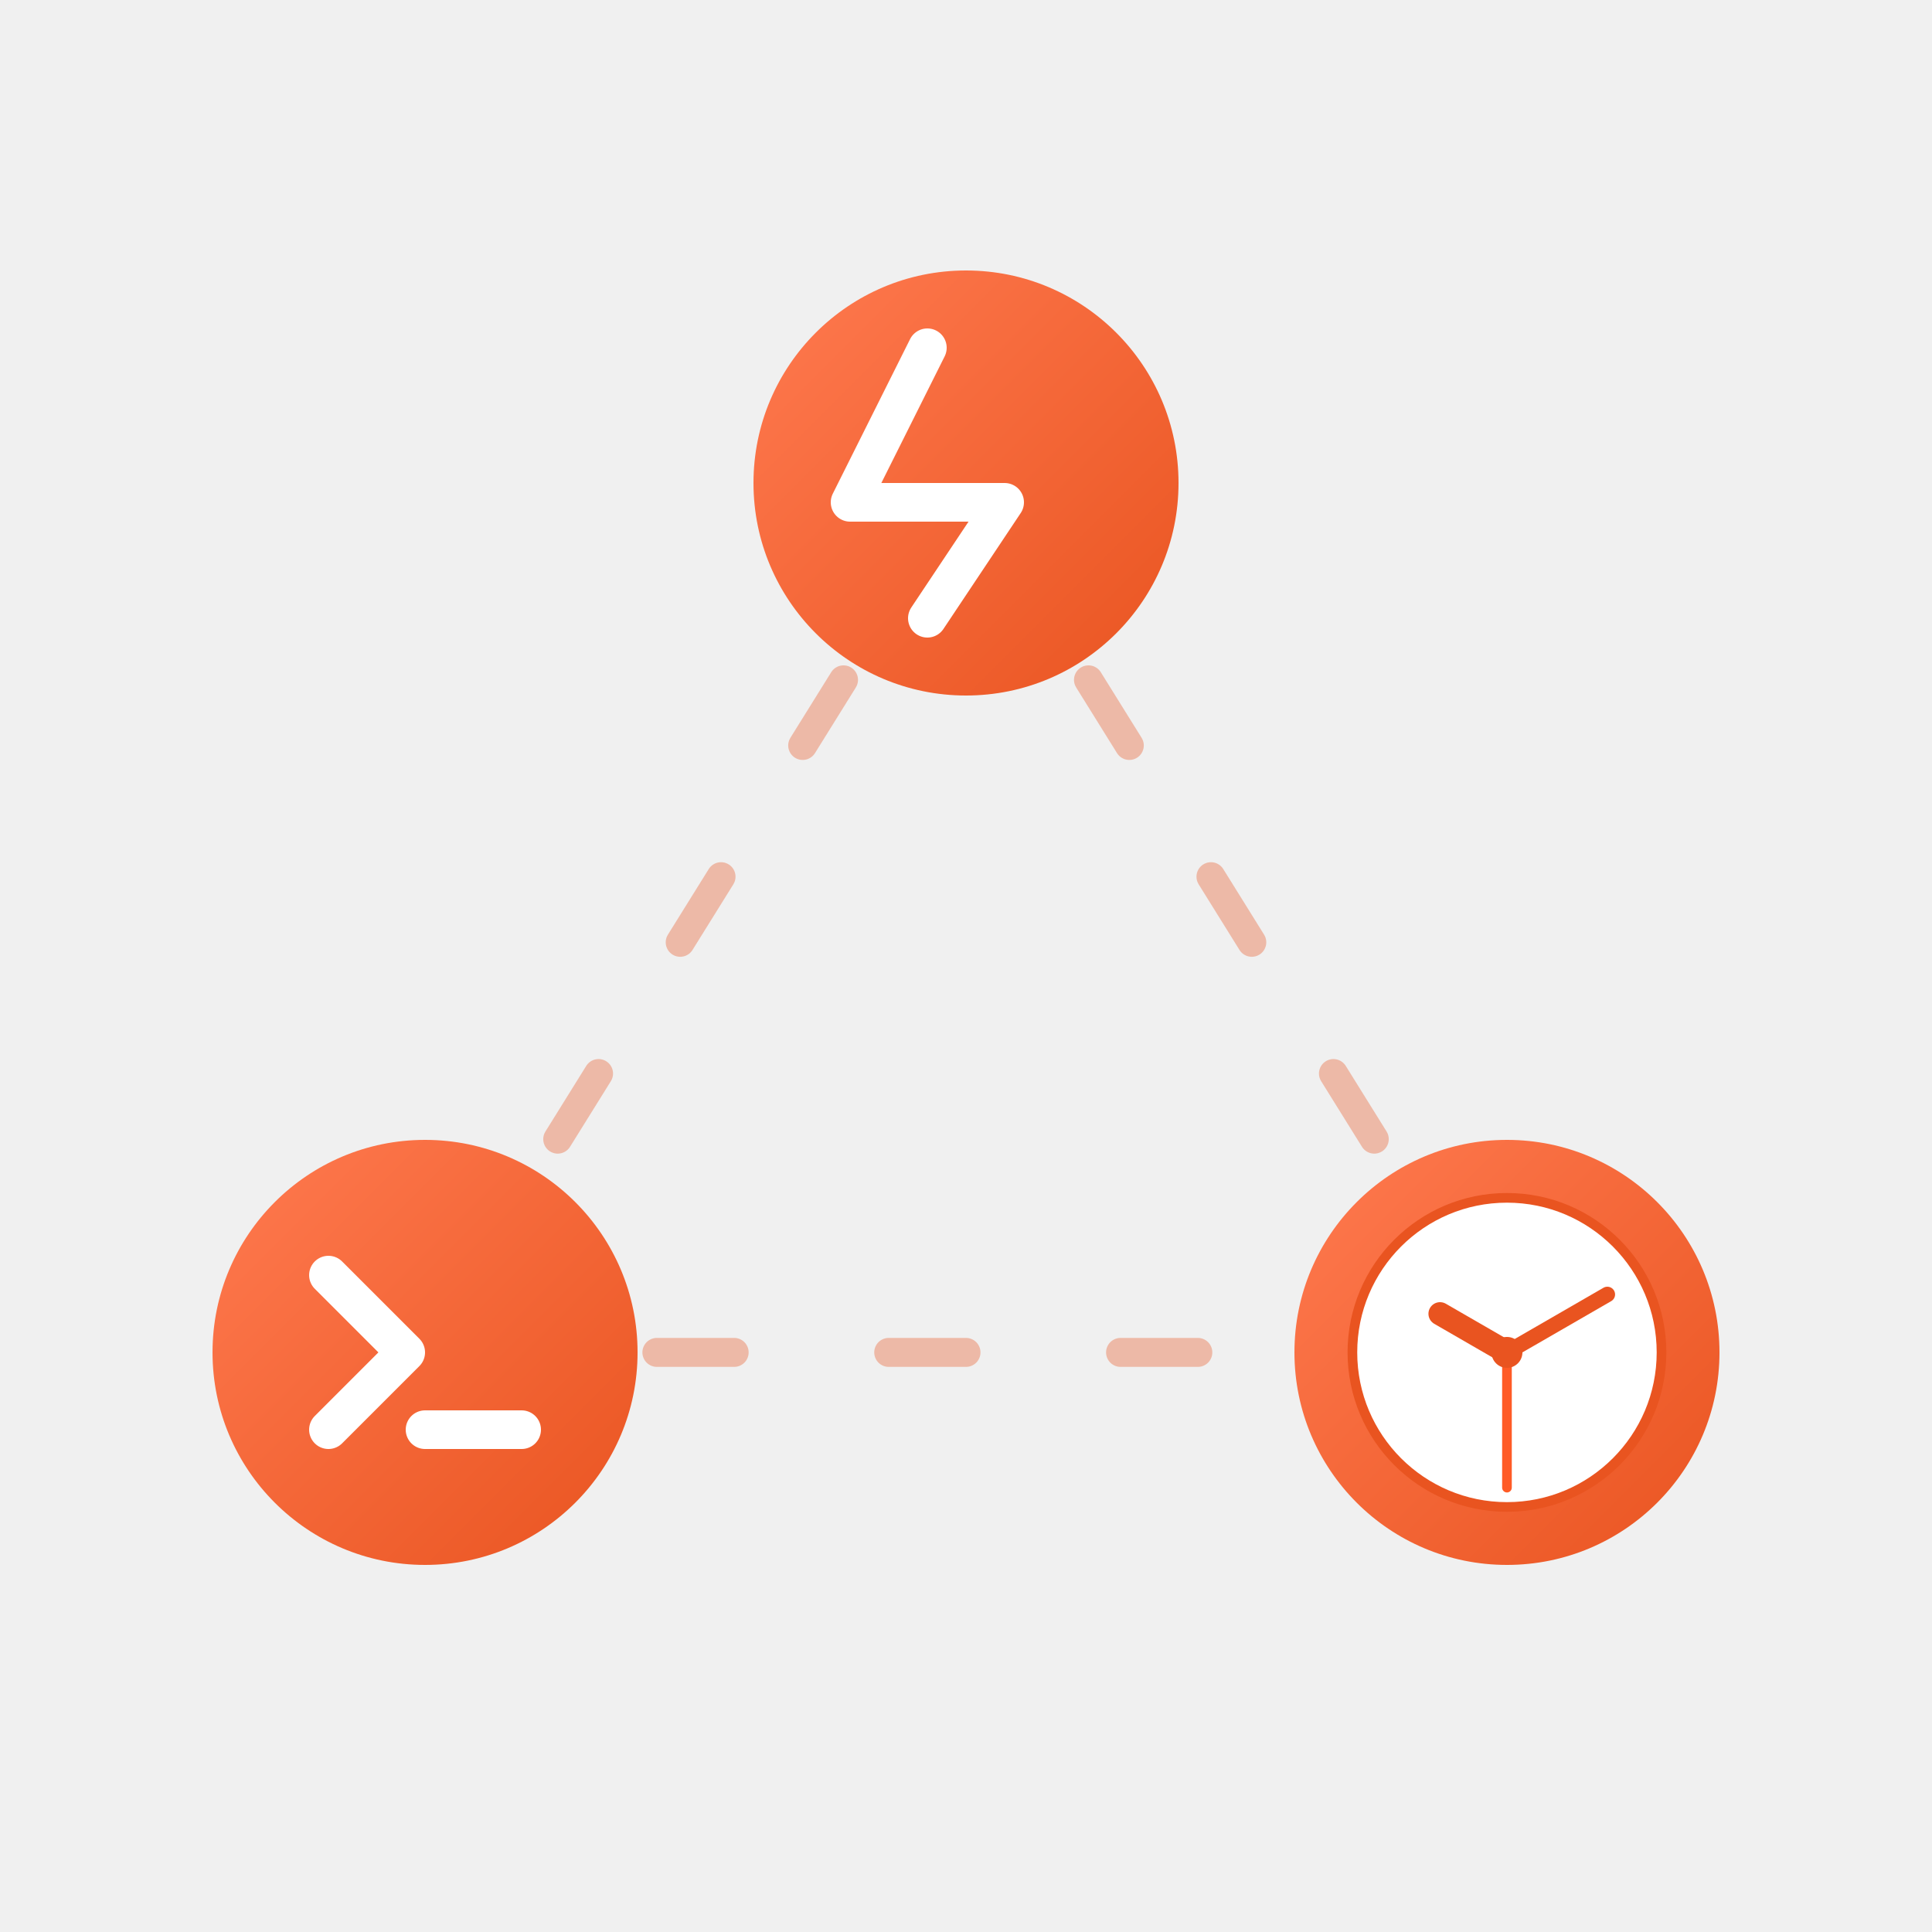
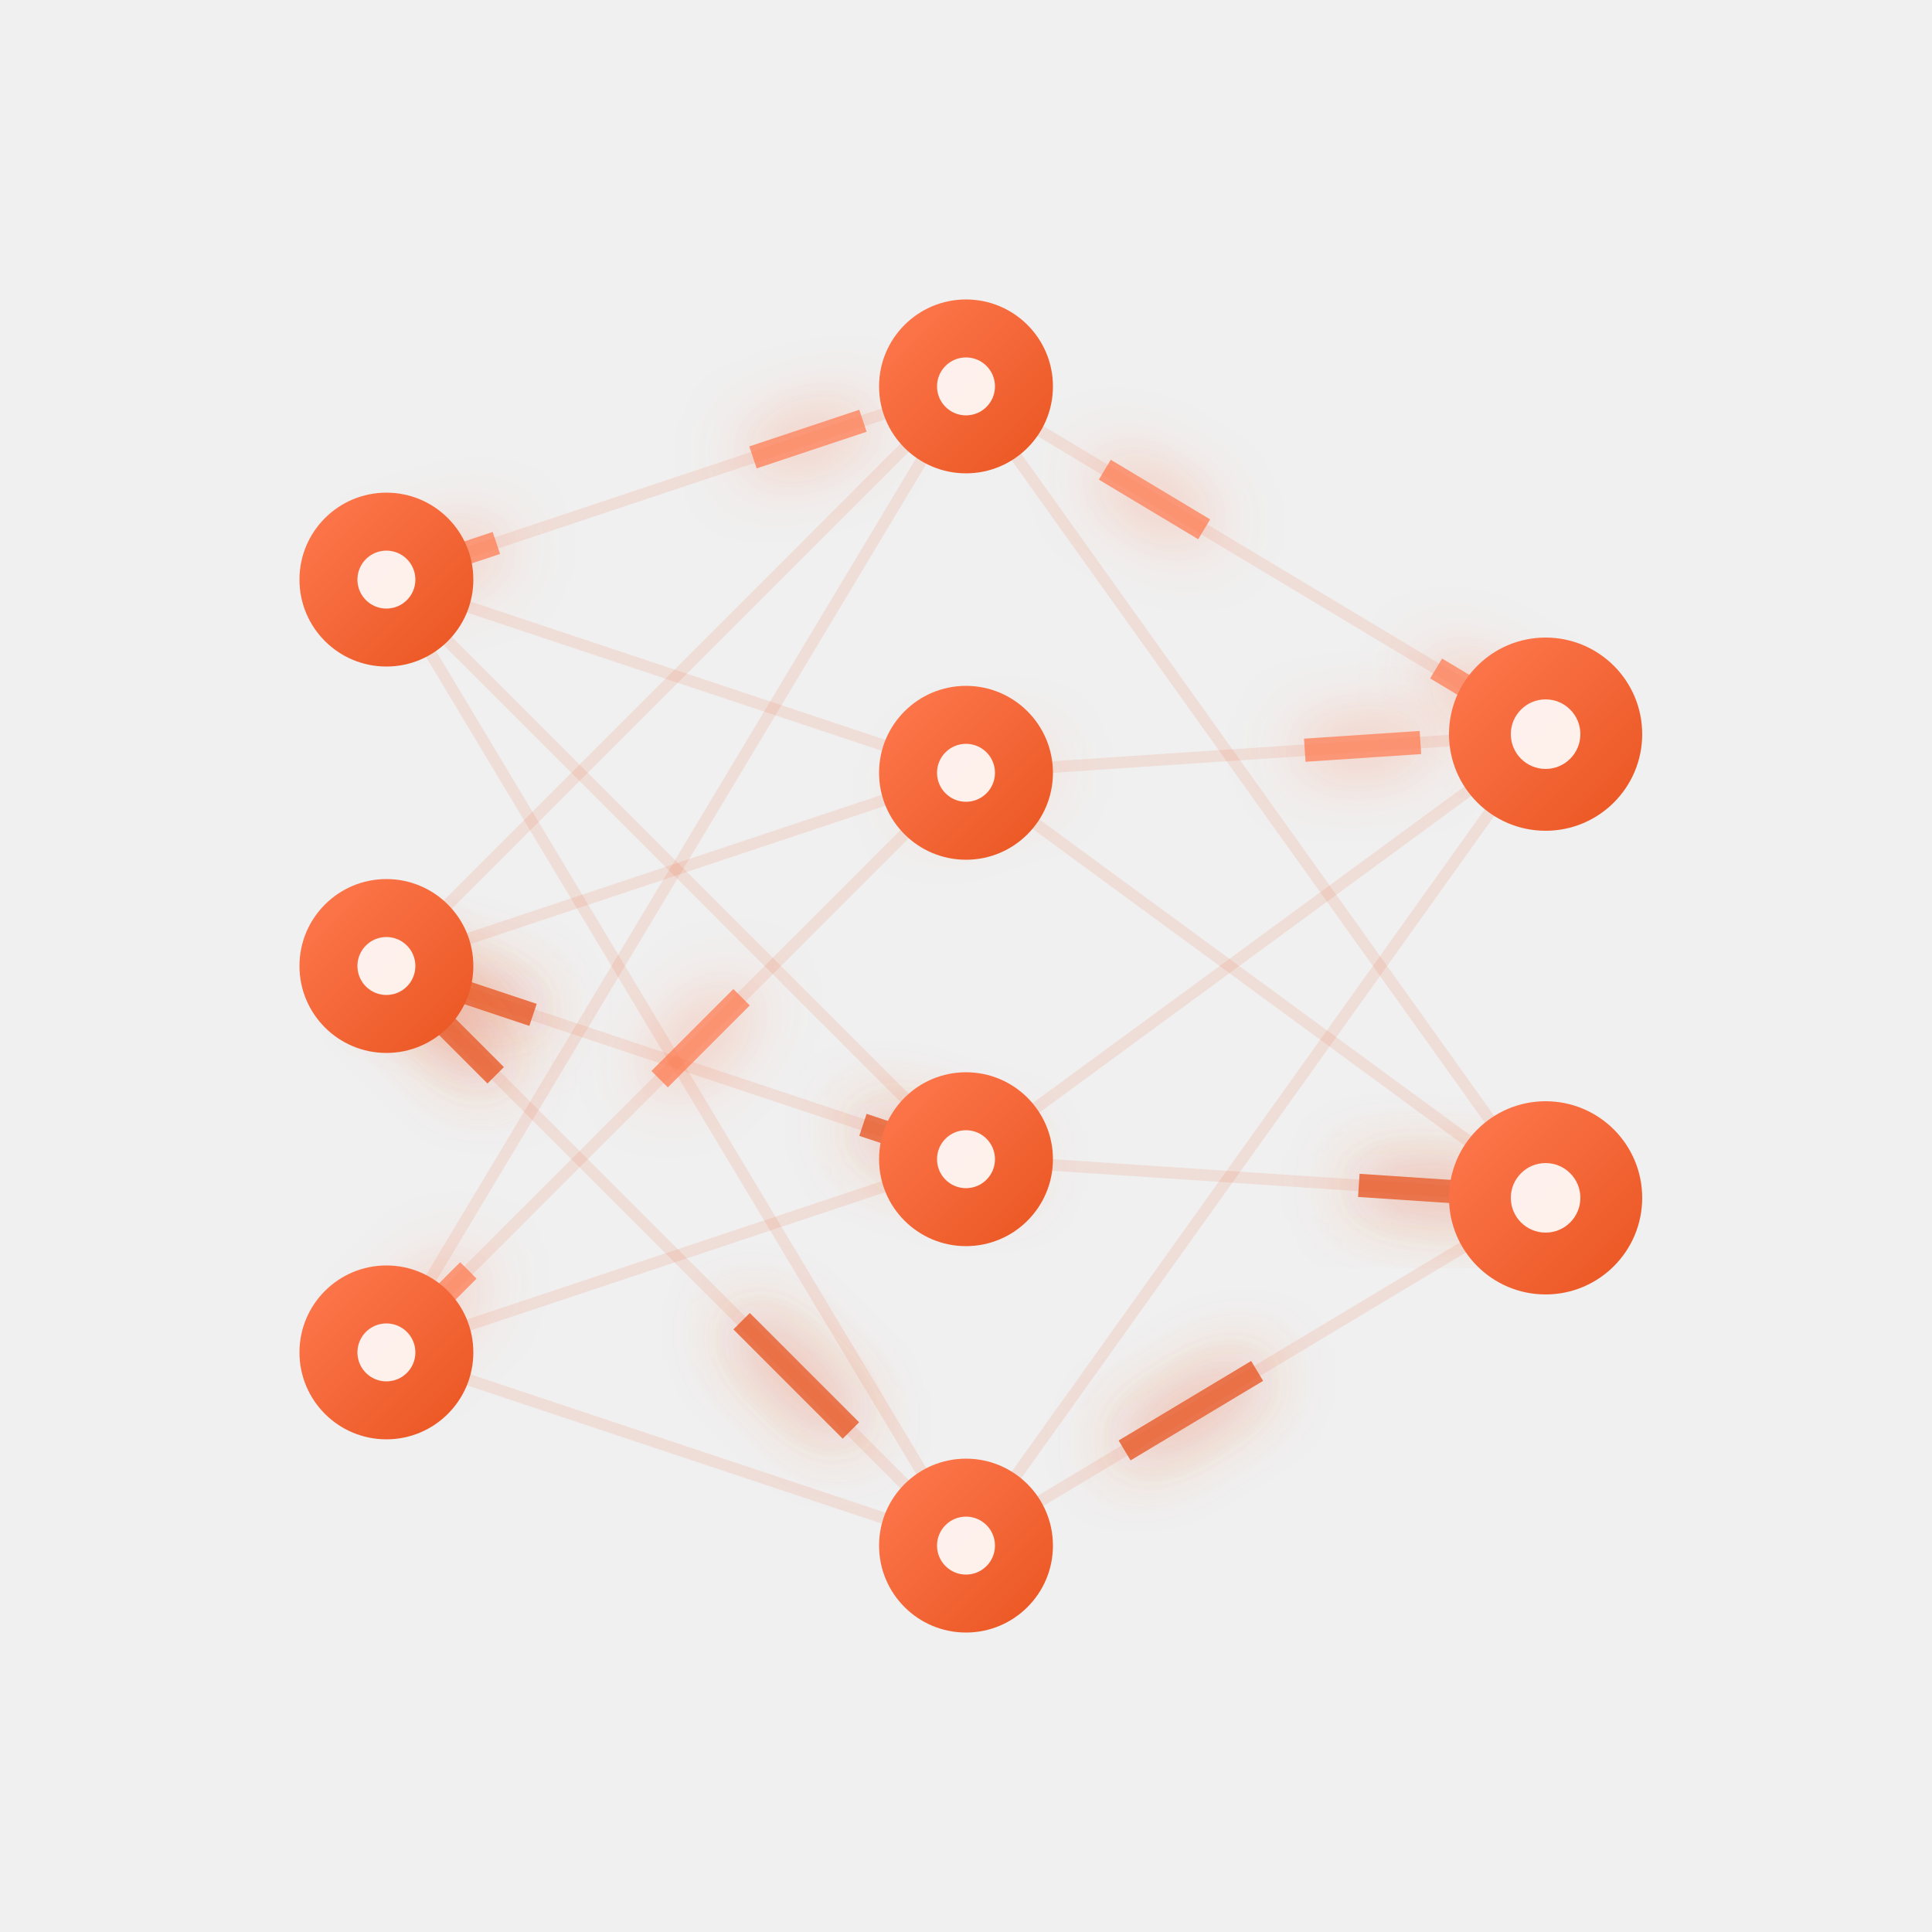
<svg xmlns="http://www.w3.org/2000/svg" viewBox="0 0 100 100" id="ai-bytes-logo">
  <defs>
    <linearGradient id="brand-grad" x1="0%" y1="0%" x2="100%" y2="100%">
      <stop offset="0%" stop-color="#FF7A50" />
      <stop offset="100%" stop-color="#E95420" />
    </linearGradient>
+     <filter id="glow" x="-30%" y="-30%" width="160%" height="160%">
+       <feGaussianBlur stdDeviation="1.8" result="blur" />
+       <feMerge>
+         <feMergeNode in="blur" />
+         <feMergeNode in="SourceGraphic" />
+       </feMerge>
+     </filter>
  </defs>
  <style>
-     /* CSS Animations */
-     @keyframes pulse {
-       0%, 100% { transform: scale(1); opacity: 0.95; }
-       50% { transform: scale(1.03); opacity: 1; }
+     /* Global classes */
+     .conn-line {
+       stroke: #E95420;
+       stroke-width: 0.6;
+       opacity: 0.12;
+       transition: opacity 0.3s;
    }
-     @keyframes dash {
-       to { stroke-dashoffset: -24; }
+     html.dark .conn-line {
+       opacity: 0.22;
    }
-     .pulsing-group {
-       transform-origin: 50px 50px;
-       animation: pulse 4s ease-in-out infinite;
+ 
+     /* Signal flow animations */
+     @keyframes signal-flow {
+       0% {
+         stroke-dashoffset: 40;
+       }
+       100% {
+         stroke-dashoffset: 0;
+       }
    }
-     .connection-line {
+     .signal-path {
+       stroke: #FF7A50;
+       stroke-width: 1.2;
+       fill: none;
+       stroke-dasharray: 6, 14;
+       animation: signal-flow 2.2s linear infinite;
+       opacity: 0.75;
+       filter: url(#glow);
+     }
+     .signal-path-2 {
      stroke: #E95420;
-       stroke-width: 1.5;
-       stroke-dasharray: 4, 8;
-       stroke-linecap: round;
-       opacity: 0.35;
-       animation: dash 2s linear infinite;
+       stroke-width: 1.2;
+       fill: none;
+       stroke-dasharray: 8, 18;
+       animation: signal-flow 1.8s linear infinite;
+       opacity: 0.8;
+       filter: url(#glow);
    }
+ 
+     /* Node animations */
+     @keyframes node-pulse {
+       0%, 100% {
+         transform: scale(1);
+         filter: drop-shadow(0 0 1px rgba(233, 84, 32, 0.3));
+       }
+       50% {
+         transform: scale(1.15);
+         filter: drop-shadow(0 0 5px rgba(233, 84, 32, 0.75));
+       }
+     }
+     .node {
+       fill: url(#brand-grad);
+       transform-origin: center;
+       animation: node-pulse 3s ease-in-out infinite;
+     }
+     .node-core {
+       fill: #FFFFFF;
+       opacity: 0.9;
+     }
+ 
+     /* Animation delays for organic/staggered appearance */
+     .node-i1 { animation-delay: 0s; transform-origin: 20px 30px; }
+     .node-i2 { animation-delay: 0.4s; transform-origin: 20px 50px; }
+     .node-i3 { animation-delay: 0.8s; transform-origin: 20px 70px; }
+ 
+     .node-h1 { animation-delay: 0.2s; transform-origin: 50px 20px; }
+     .node-h2 { animation-delay: 0.6s; transform-origin: 50px 40px; }
+     .node-h3 { animation-delay: 1.0s; transform-origin: 50px 60px; }
+     .node-h4 { animation-delay: 1.4s; transform-origin: 50px 80px; }
+ 
+     .node-o1 { animation-delay: 0.5s; transform-origin: 80px 38px; }
+     .node-o2 { animation-delay: 1.1s; transform-origin: 80px 62px; }
  </style>
-   <g fill="none">
-     <line x1="50" y1="25" x2="22" y2="70" class="connection-line" />
-     <line x1="50" y1="25" x2="78" y2="70" class="connection-line" />
-     <line x1="22" y1="70" x2="78" y2="70" class="connection-line" />
-   </g>
-   <g class="pulsing-group">
-     <circle cx="50" cy="25" r="11" fill="url(#brand-grad)" />
-     <path d="M48 18L44 26H52L48 32" fill="none" stroke="#FFF" stroke-width="2" stroke-linecap="round" stroke-linejoin="round" />
-   </g>
-   <g class="pulsing-group">
-     <circle cx="22" cy="70" r="11" fill="url(#brand-grad)" />
-     <path d="M17 66L21 70L17 74" fill="none" stroke="#FFF" stroke-width="2" stroke-linecap="round" stroke-linejoin="round" />
-     <line x1="22" y1="74" x2="27" y2="74" stroke="#FFF" stroke-width="2" stroke-linecap="round" />
-   </g>
-   <g class="pulsing-group">
-     <circle cx="78" cy="70" r="11" fill="url(#brand-grad)" />
-     <circle cx="78" cy="70" r="8" fill="#FFF" stroke="#E95420" stroke-width="0.5" />
-     <line id="hour-hand" x1="78" y1="70" x2="78" y2="66" stroke="#E95420" stroke-width="1.2" stroke-linecap="round" transform="rotate(300 78 70)" style="transform-origin: 78px 70px;" />
-     <line id="minute-hand" x1="78" y1="70" x2="78" y2="64" stroke="#E95420" stroke-width="0.8" stroke-linecap="round" transform="rotate(60 78 70)" style="transform-origin: 78px 70px;" />
-     <line id="second-hand" x1="78" y1="70" x2="78" y2="63" stroke="#FF5B26" stroke-width="0.5" stroke-linecap="round" transform="rotate(180 78 70)" style="transform-origin: 78px 70px;" />
-     <circle cx="78" cy="70" r="0.8" fill="#E95420" />
-   </g>
+   <line x1="20" y1="30" x2="50" y2="20" class="conn-line" />
+   <line x1="20" y1="30" x2="50" y2="40" class="conn-line" />
+   <line x1="20" y1="30" x2="50" y2="60" class="conn-line" />
+   <line x1="20" y1="30" x2="50" y2="80" class="conn-line" />
+   <line x1="20" y1="50" x2="50" y2="20" class="conn-line" />
+   <line x1="20" y1="50" x2="50" y2="40" class="conn-line" />
+   <line x1="20" y1="50" x2="50" y2="60" class="conn-line" />
+   <line x1="20" y1="50" x2="50" y2="80" class="conn-line" />
+   <line x1="20" y1="70" x2="50" y2="20" class="conn-line" />
+   <line x1="20" y1="70" x2="50" y2="40" class="conn-line" />
+   <line x1="20" y1="70" x2="50" y2="60" class="conn-line" />
+   <line x1="20" y1="70" x2="50" y2="80" class="conn-line" />
+   <line x1="50" y1="20" x2="80" y2="38" class="conn-line" />
+   <line x1="50" y1="20" x2="80" y2="62" class="conn-line" />
+   <line x1="50" y1="40" x2="80" y2="38" class="conn-line" />
+   <line x1="50" y1="40" x2="80" y2="62" class="conn-line" />
+   <line x1="50" y1="60" x2="80" y2="38" class="conn-line" />
+   <line x1="50" y1="60" x2="80" y2="62" class="conn-line" />
+   <line x1="50" y1="80" x2="80" y2="38" class="conn-line" />
+   <line x1="50" y1="80" x2="80" y2="62" class="conn-line" />
+   <path d="M20,30 L50,20 L80,38" class="signal-path" />
+   <path d="M20,50 L50,60 L80,62" class="signal-path-2" />
+   <path d="M20,70 L50,40 L80,38" class="signal-path" />
+   <path d="M20,50 L50,80 L80,62" class="signal-path-2" />
+   <circle cx="20" cy="30" r="4.5" class="node node-i1" />
+   <circle cx="20" cy="30" r="1.5" class="node-core" />
+   <circle cx="20" cy="50" r="4.5" class="node node-i2" />
+   <circle cx="20" cy="50" r="1.5" class="node-core" />
+   <circle cx="20" cy="70" r="4.5" class="node node-i3" />
+   <circle cx="20" cy="70" r="1.5" class="node-core" />
+   <circle cx="50" cy="20" r="4.5" class="node node-h1" />
+   <circle cx="50" cy="20" r="1.5" class="node-core" />
+   <circle cx="50" cy="40" r="4.5" class="node node-h2" />
+   <circle cx="50" cy="40" r="1.5" class="node-core" />
+   <circle cx="50" cy="60" r="4.5" class="node node-h3" />
+   <circle cx="50" cy="60" r="1.5" class="node-core" />
+   <circle cx="50" cy="80" r="4.5" class="node node-h4" />
+   <circle cx="50" cy="80" r="1.5" class="node-core" />
+   <circle cx="80" cy="38" r="5" class="node node-o1" />
+   <circle cx="80" cy="38" r="1.8" class="node-core" />
+   <circle cx="80" cy="62" r="5" class="node node-o2" />
+   <circle cx="80" cy="62" r="1.8" class="node-core" />
</svg>
